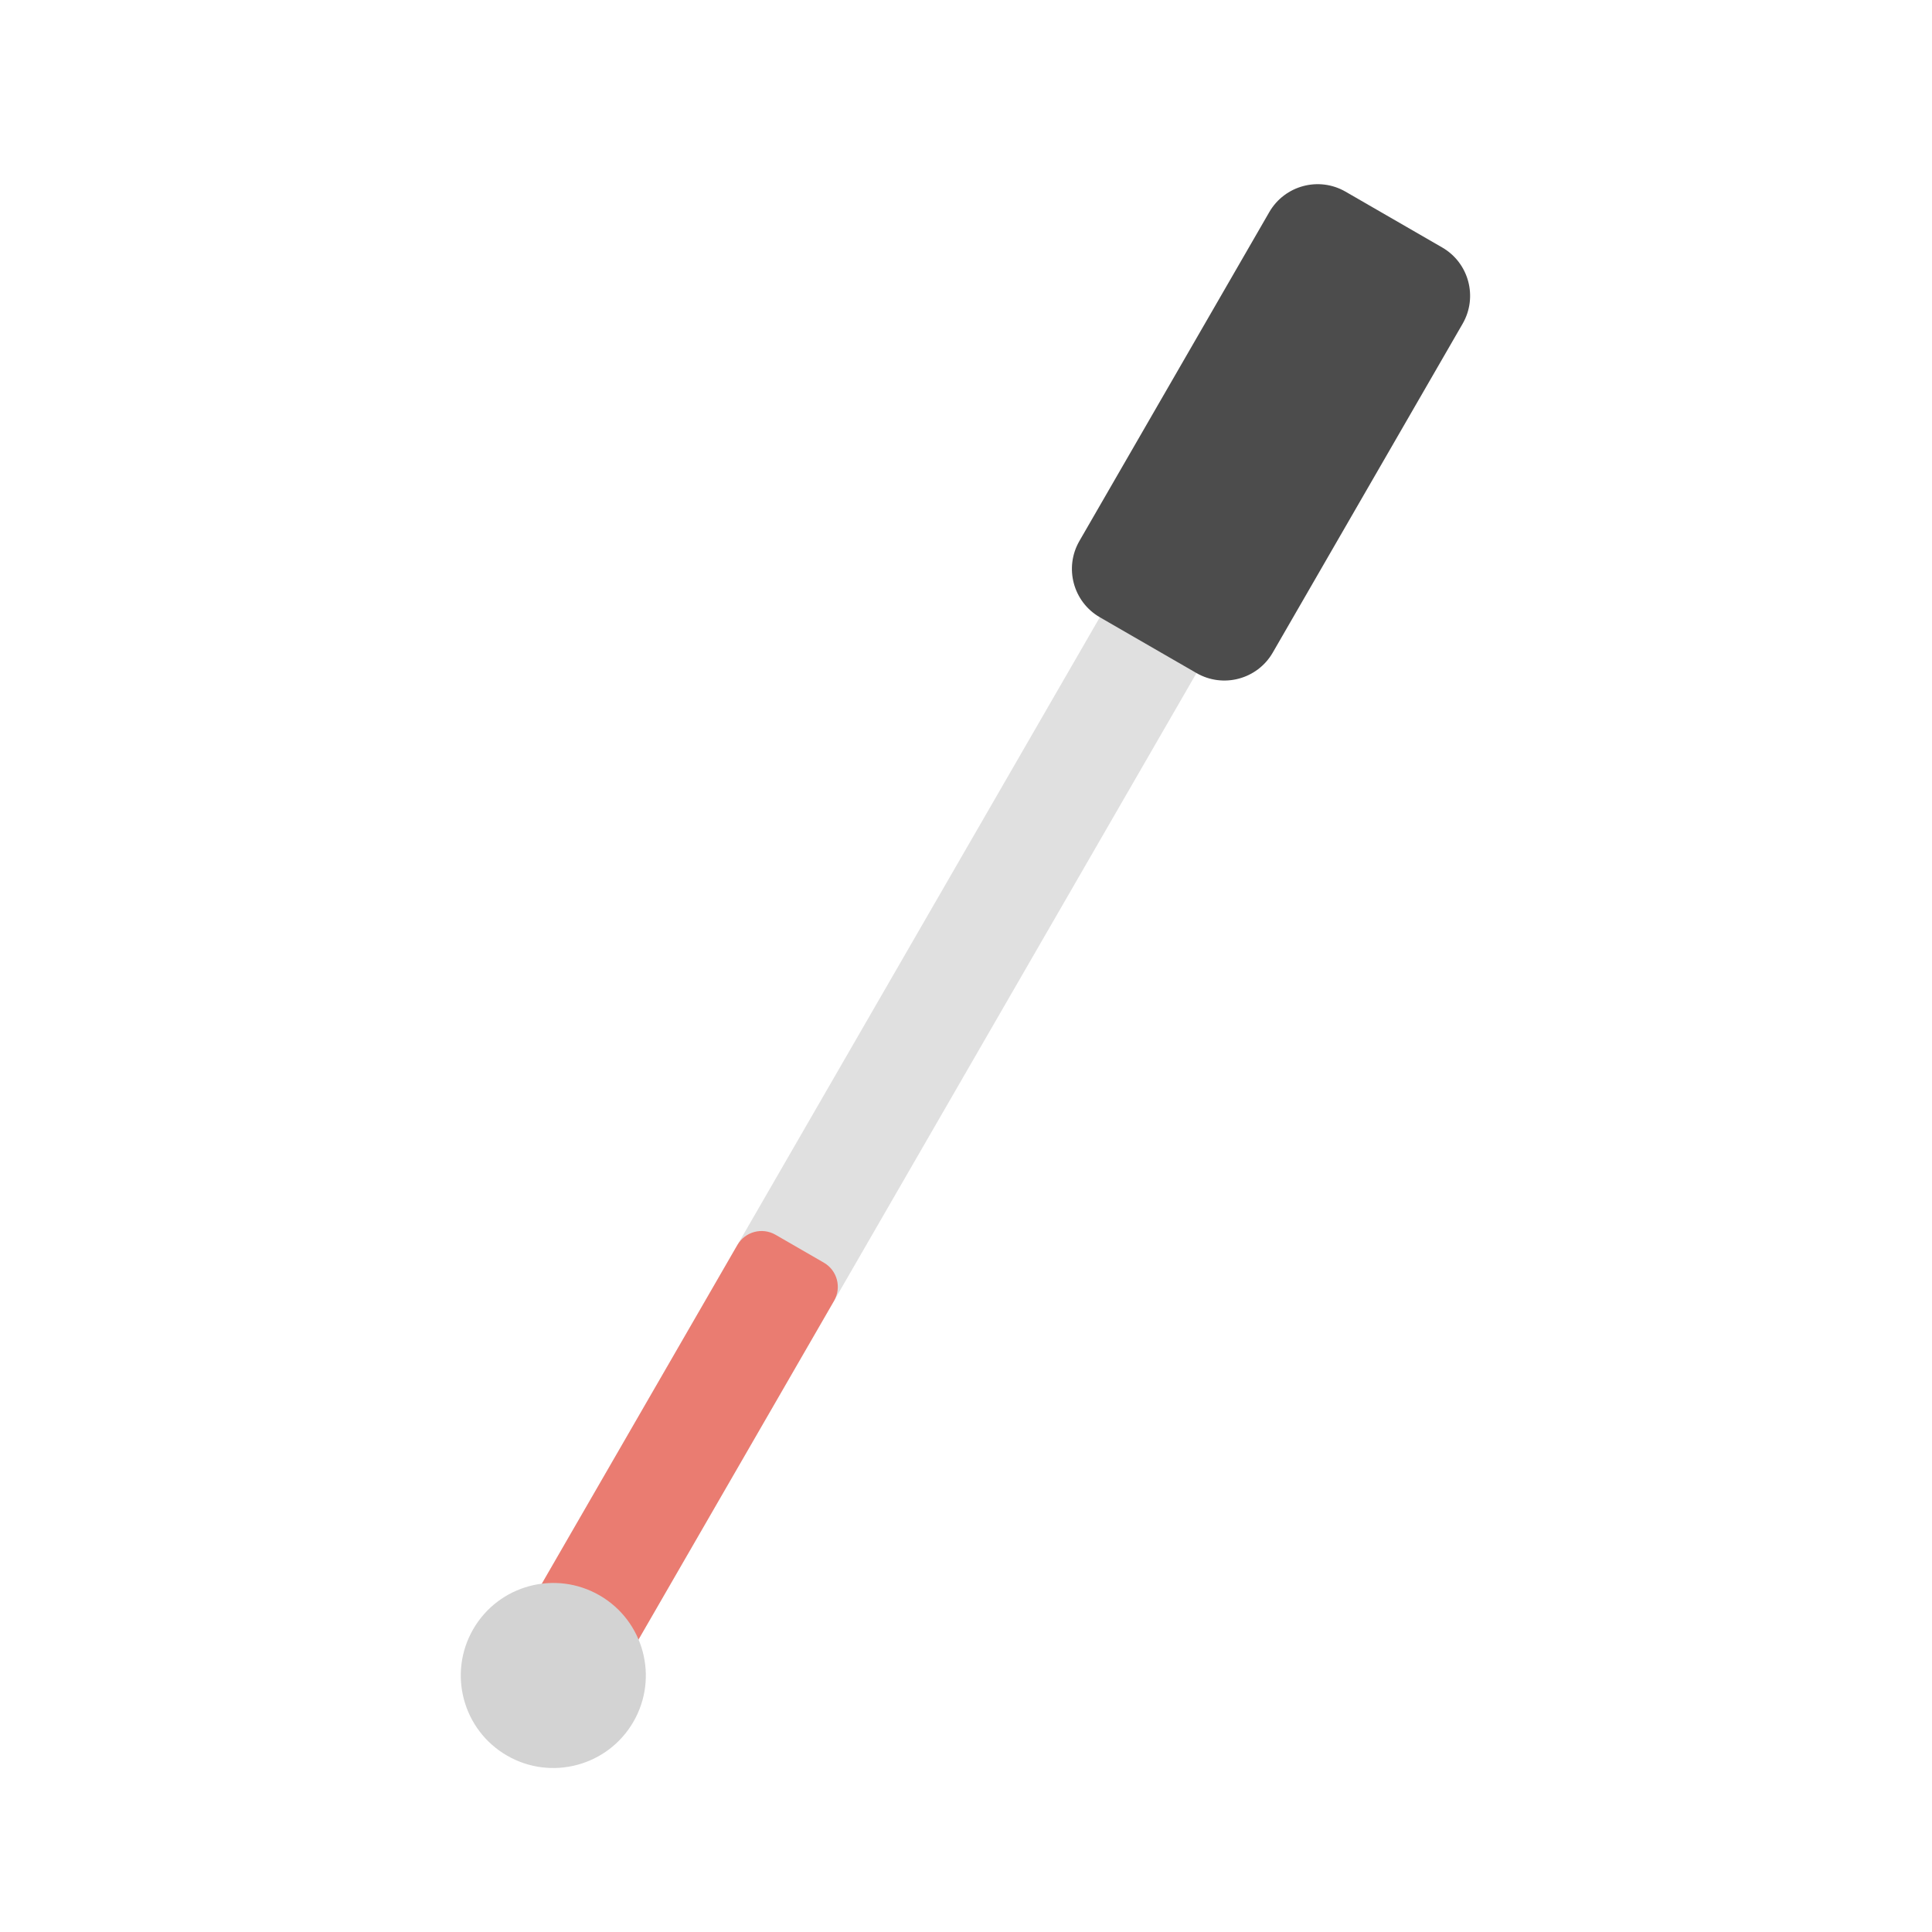
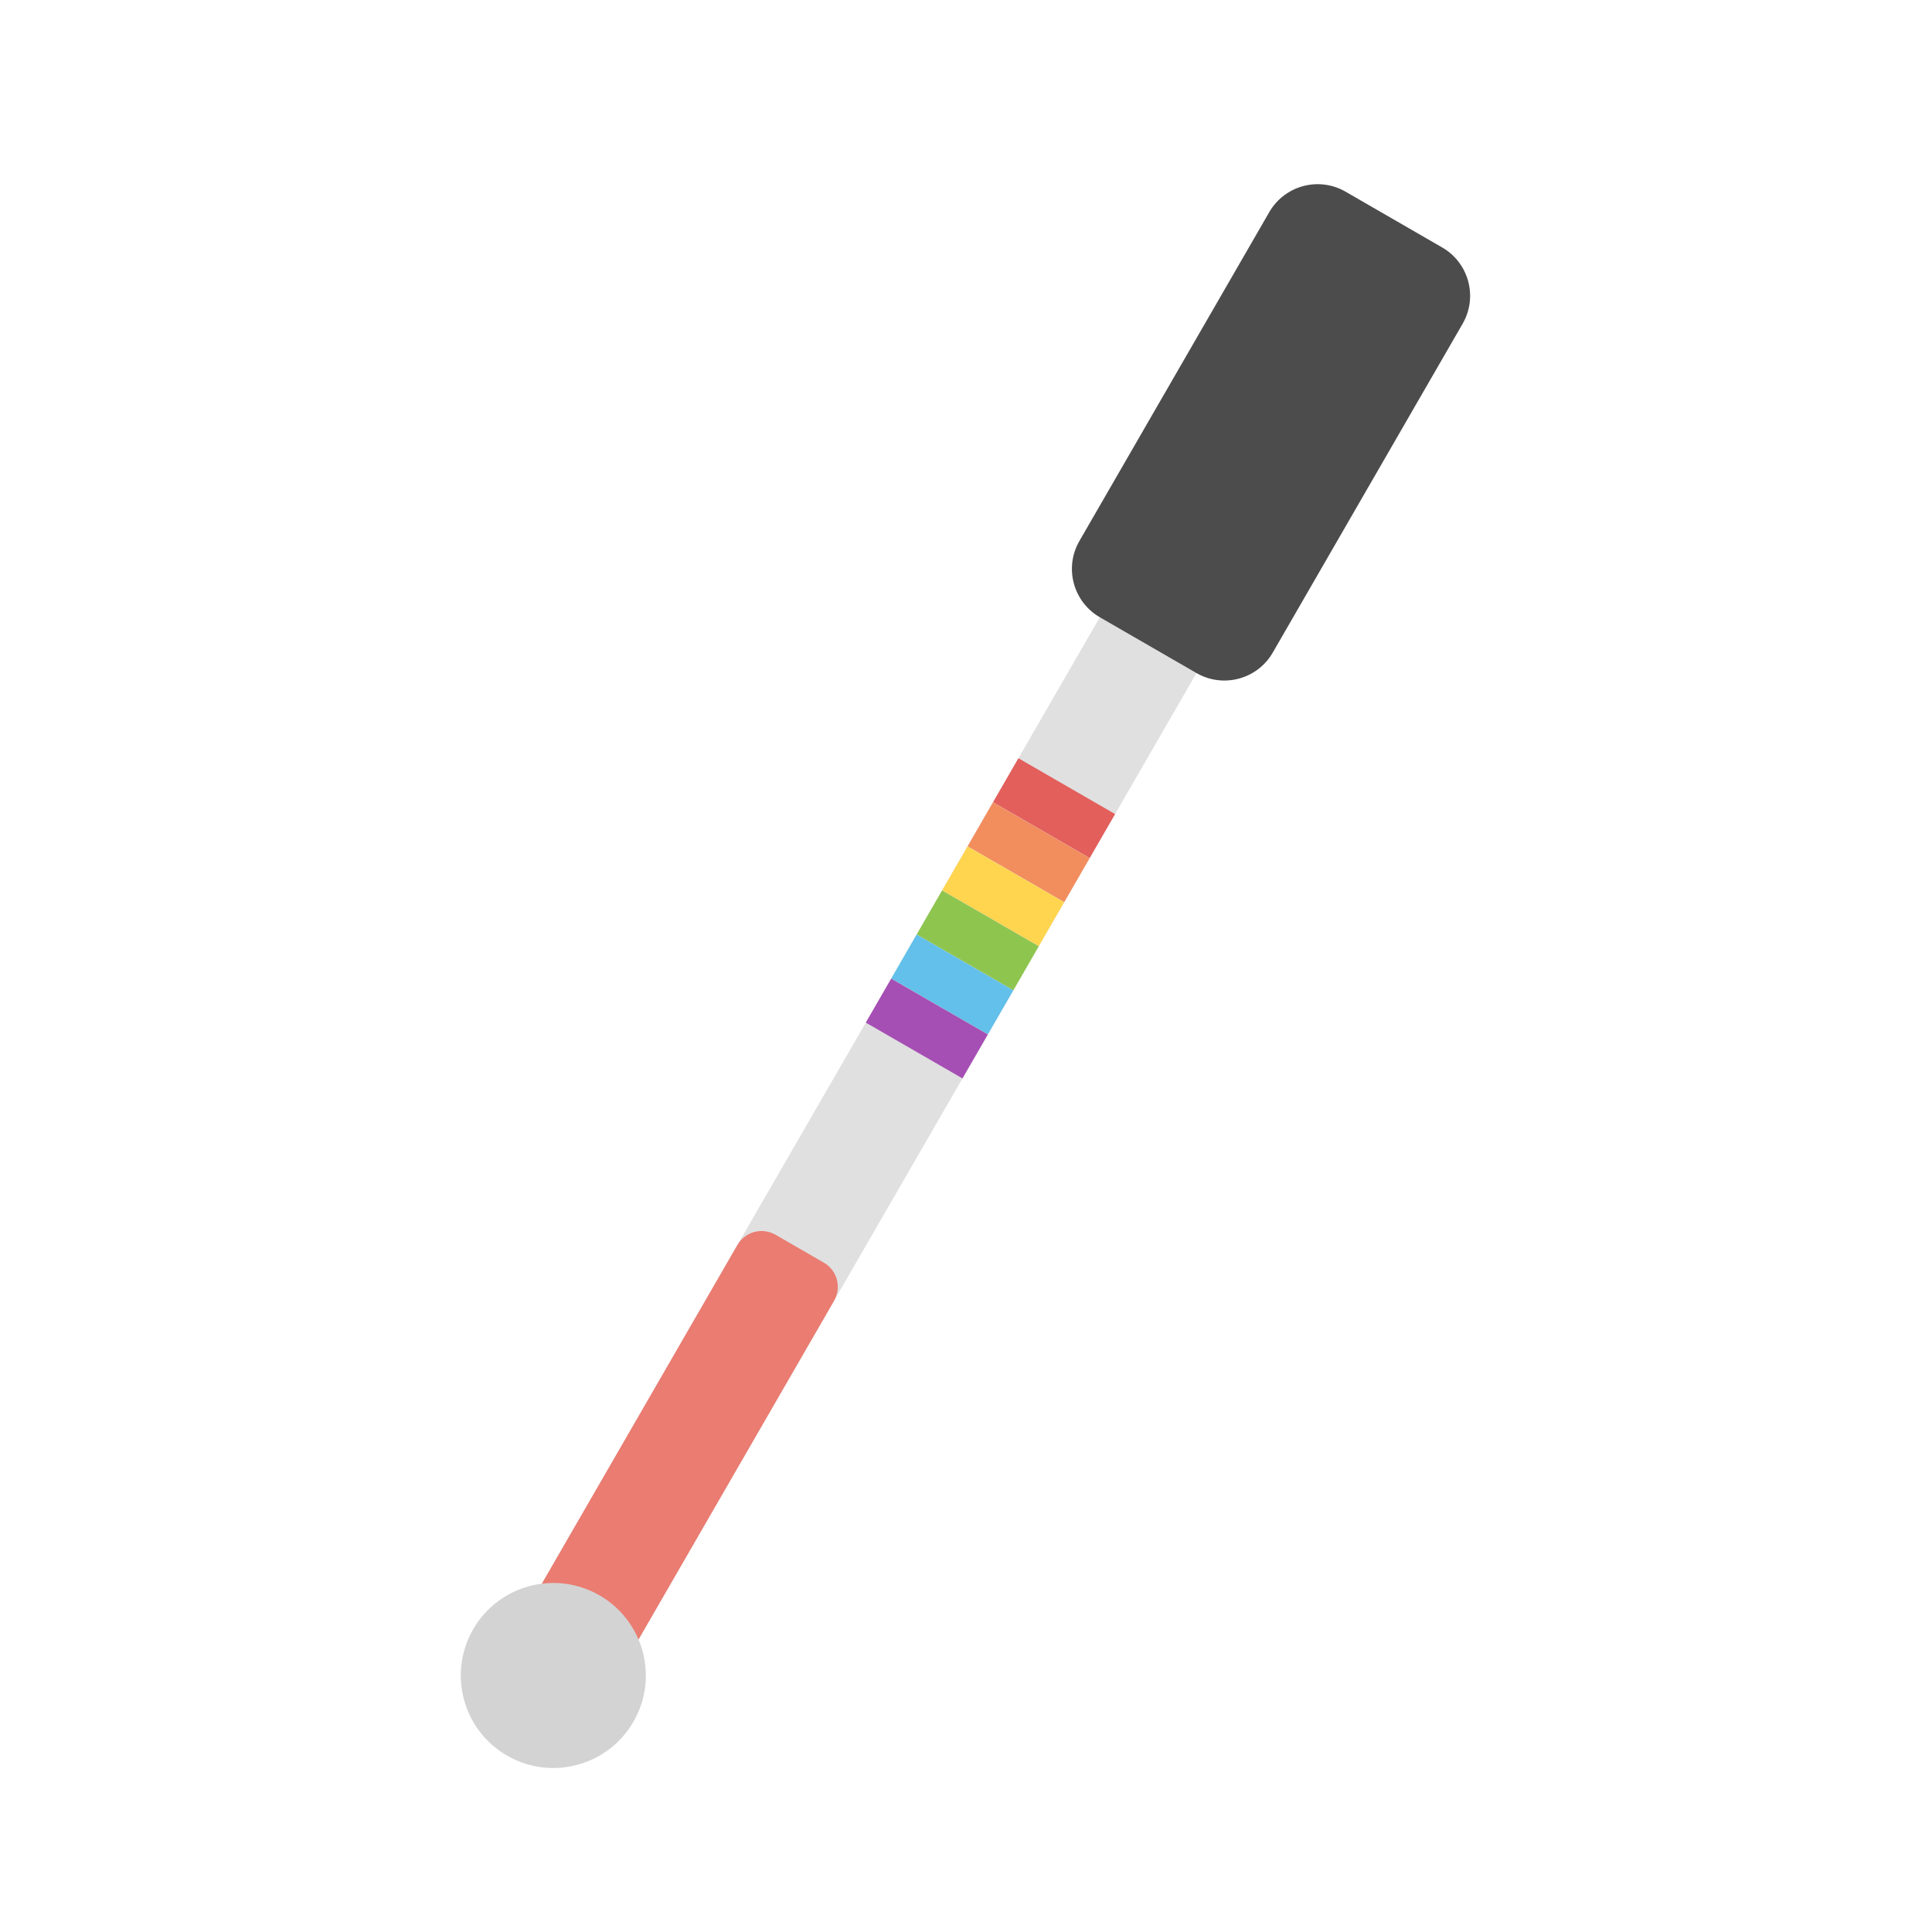
- <svg xmlns="http://www.w3.org/2000/svg" width="100%" height="100%" viewBox="0 0 128 128" version="1.1" xml:space="preserve" style="fill-rule:evenodd;clip-rule:evenodd;stroke-linejoin:round;stroke-miterlimit:1.414;">
+ <svg xmlns="http://www.w3.org/2000/svg" width="100%" height="100%" viewBox="0 0 128 128" version="1.1" xml:space="preserve" style="fill-rule:evenodd;clip-rule:evenodd;stroke-linejoin:round;stroke-miterlimit:2;">
  <g transform="matrix(1.62509,0.938249,-0.5,0.866025,-7.55414,-51.0276)">
    <g transform="matrix(0.788218,0,0,4.17175,46.6318,-59.2219)">
      <path d="M24,22.325C24,22.08 23.44,21.881 22.75,21.881L20.25,21.881C19.56,21.881 19,22.08 19,22.325L19,42.09C19,42.335 19.56,42.534 20.25,42.534L22.75,42.534C23.44,42.534 24,42.335 24,42.09L24,22.325Z" style="fill:rgb(224,224,224);" />
    </g>
    <g transform="matrix(0.788218,-1.7502e-16,5.36113e-17,1.5808,46.6318,50.9801)">
      <path d="M24,23.051C24,22.405 23.44,21.881 22.75,21.881L20.25,21.881C19.56,21.881 19,22.405 19,23.051L19,41.364C19,42.01 19.56,42.534 20.25,42.534L22.75,42.534C23.44,42.534 24,42.01 24,41.364L24,23.051Z" style="fill:rgb(234,124,113);" />
    </g>
    <g transform="matrix(1.57644,0,0,1.57644,29.6851,-27.6559)">
      <path d="M24,24.227C24,22.932 23.44,21.881 22.75,21.881L20.25,21.881C19.56,21.881 19,22.932 19,24.227L19,40.188C19,41.483 19.56,42.534 20.25,42.534L22.75,42.534C23.44,42.534 24,41.483 24,40.188L24,24.227Z" style="fill:rgb(76,76,76);" />
    </g>
  </g>
  <g transform="matrix(2.26269,1.30636,-1.30636,2.26269,108.893,-126.457)">
    <circle cx="21.5" cy="92.534" r="2.346" style="fill:rgb(211,211,211);" />
  </g>
+   <g id="Ebene1">
+     <clipPath id="_clip1">
+       <path d="M82.013,39.843C82.524,38.958 82.222,37.824 81.338,37.314L78.135,35.465C77.252,34.955 76.119,35.26 75.608,36.145L34.381,107.553C33.87,108.438 34.172,109.571 35.056,110.081L38.258,111.93C39.142,112.44 40.274,112.136 40.785,111.25L82.013,39.843Z" />
+     </clipPath>
+     <g clip-path="url(#_clip1)">
+       <g transform="matrix(0.10762,0.0621343,-0.0279319,0.0483795,64.8367,46.7816)">
+         <rect x="0" y="29.955" width="128" height="60.194" style="fill:rgb(227,95,92);" />
+       </g>
+       <g transform="matrix(0.10762,0.0621343,-0.0279319,0.0483795,63.1507,49.7019)">
+         <rect x="0" y="29.955" width="128" height="60.194" style="fill:rgb(242,141,94);" />
+       </g>
+       <g transform="matrix(0.10762,0.0621343,-0.0279319,0.0483795,61.4646,52.6222)">
+         <rect x="0" y="29.955" width="128" height="60.194" style="fill:rgb(255,213,79);" />
+       </g>
+       <g transform="matrix(0.10762,0.0621343,-0.0279319,0.0483795,59.7786,55.5425)">
+         <rect x="0" y="29.955" width="128" height="60.194" style="fill:rgb(142,197,79);" />
+       </g>
+       <g transform="matrix(0.10762,0.0621343,-0.0279319,0.0483795,58.0925,58.4629)">
+         <rect x="0" y="29.955" width="128" height="60.194" style="fill:rgb(98,192,234);" />
+       </g>
+       <g transform="matrix(0.10762,0.0621343,-0.0279319,0.0483795,56.4065,61.3832)">
+         <rect x="0" y="29.955" width="128" height="60.194" style="fill:rgb(165,79,180);" />
+       </g>
+     </g>
+   </g>
</svg>
